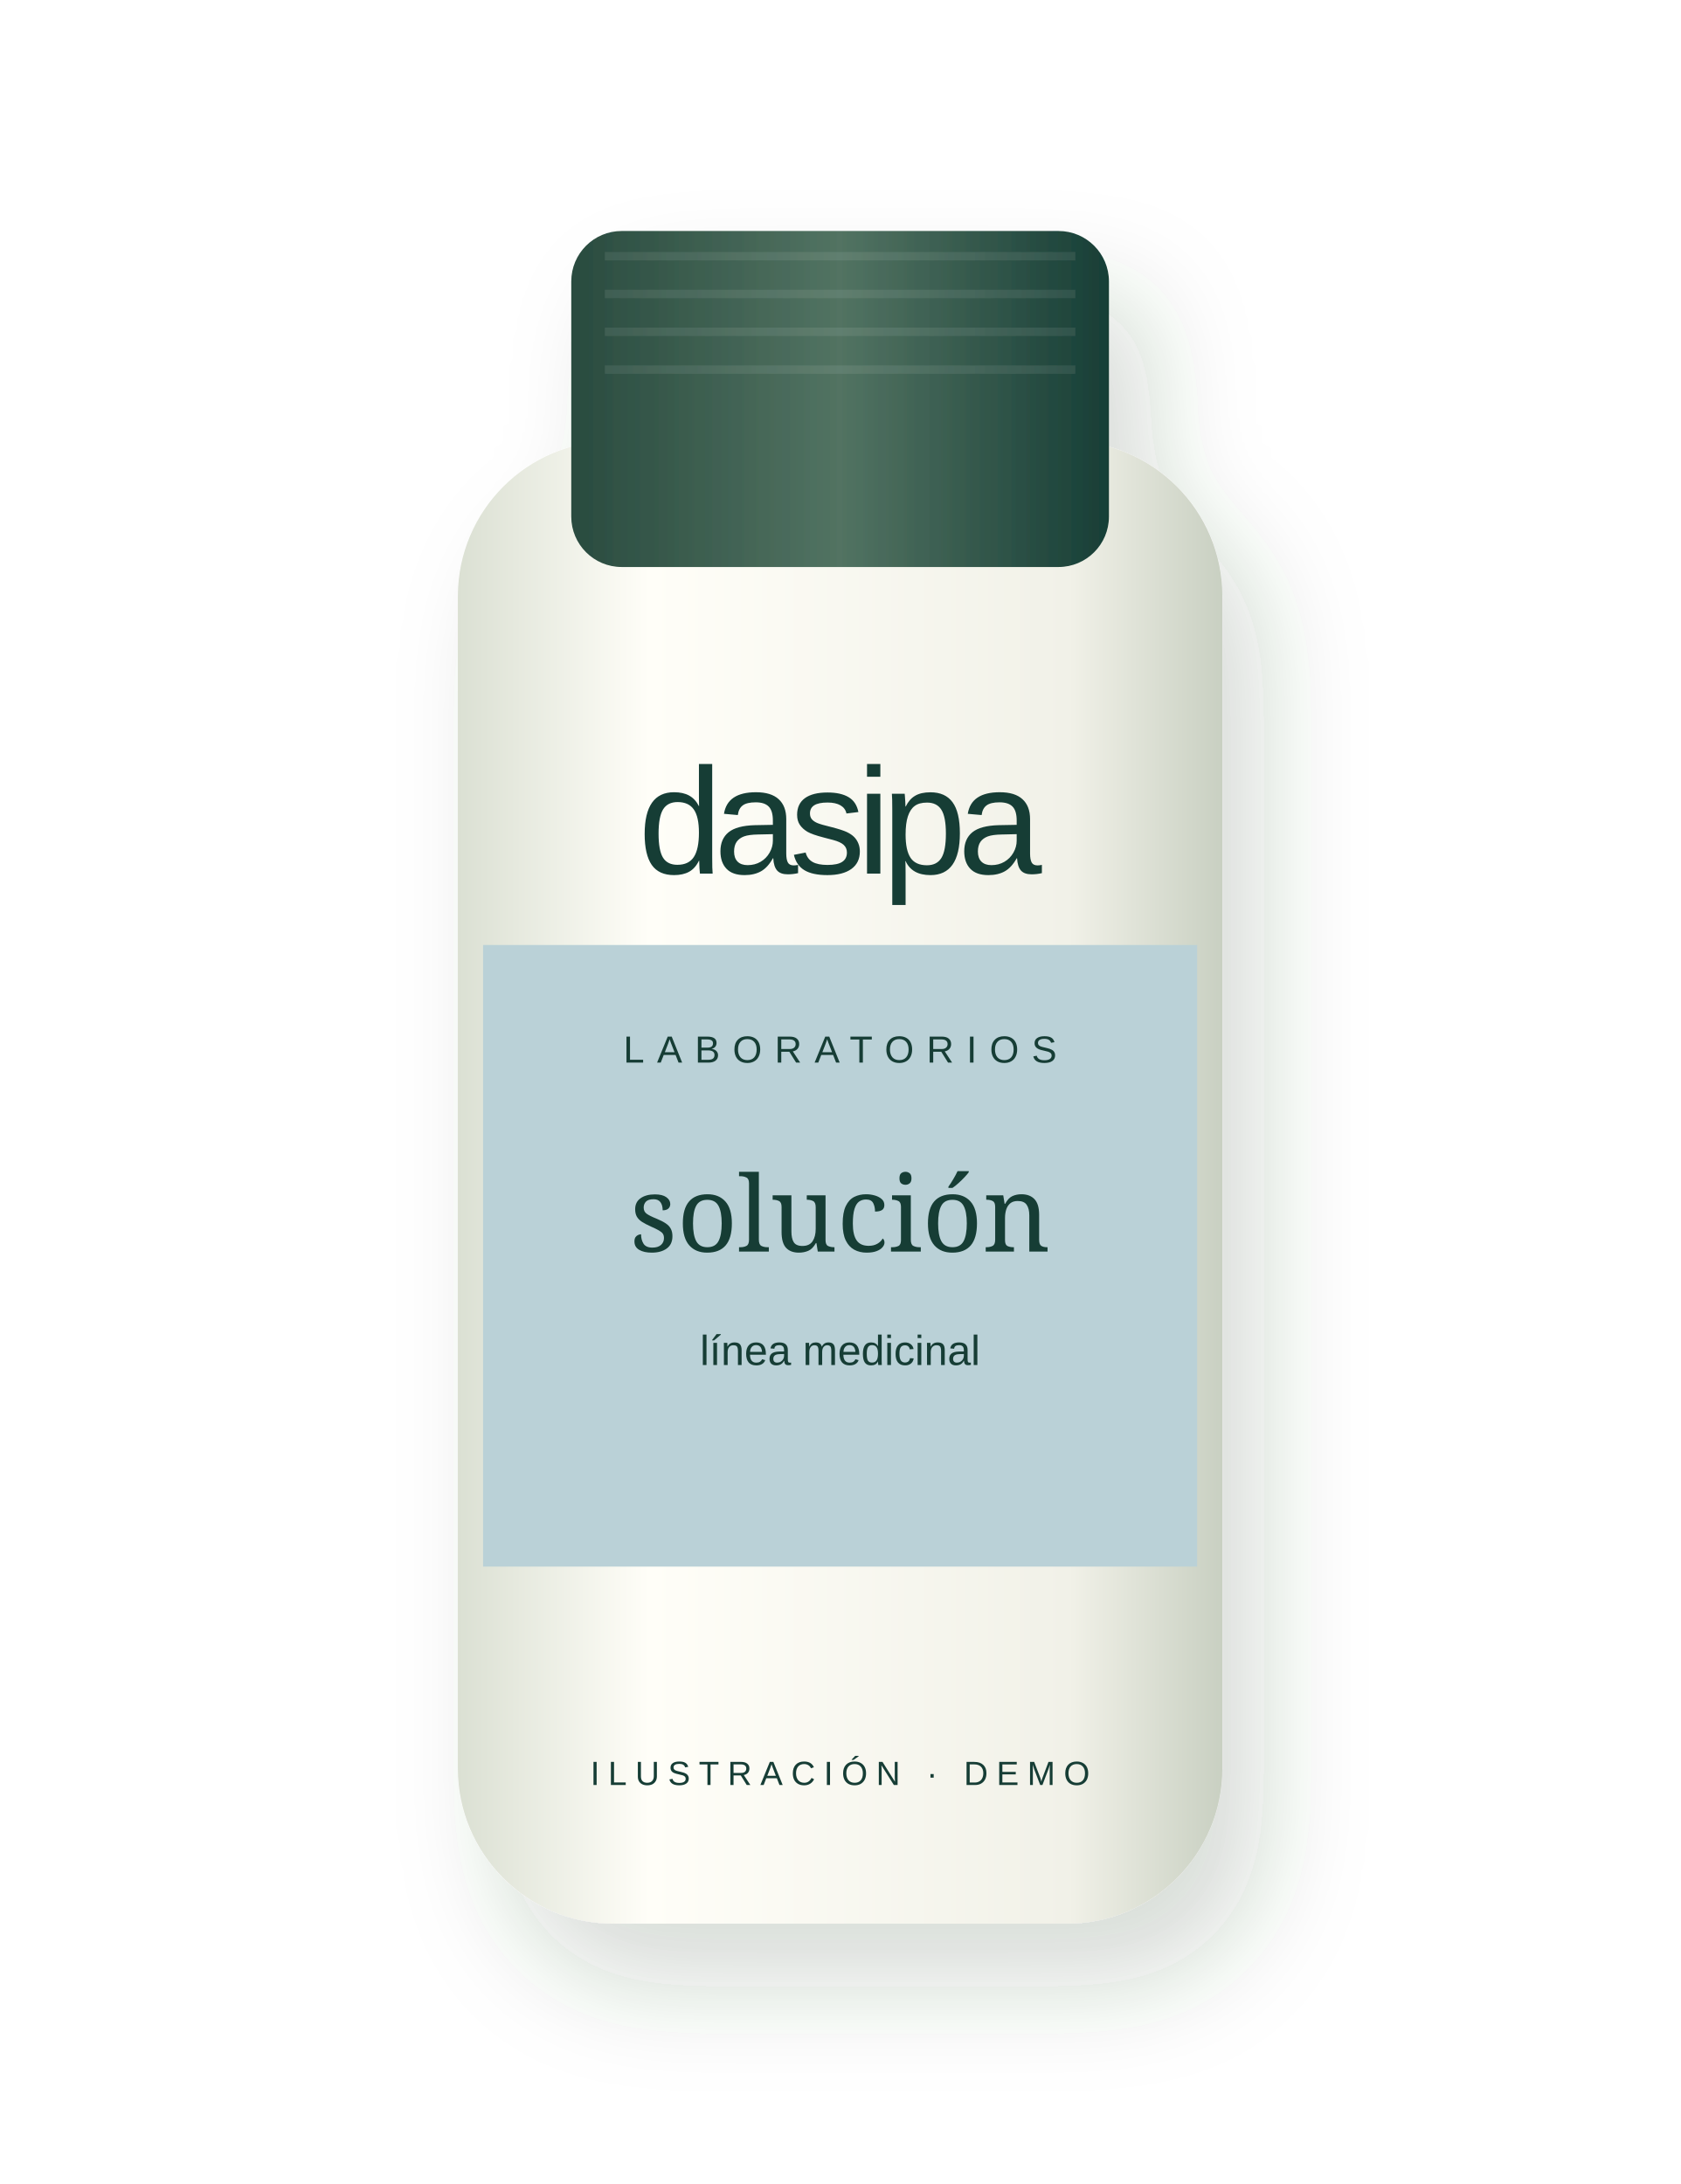
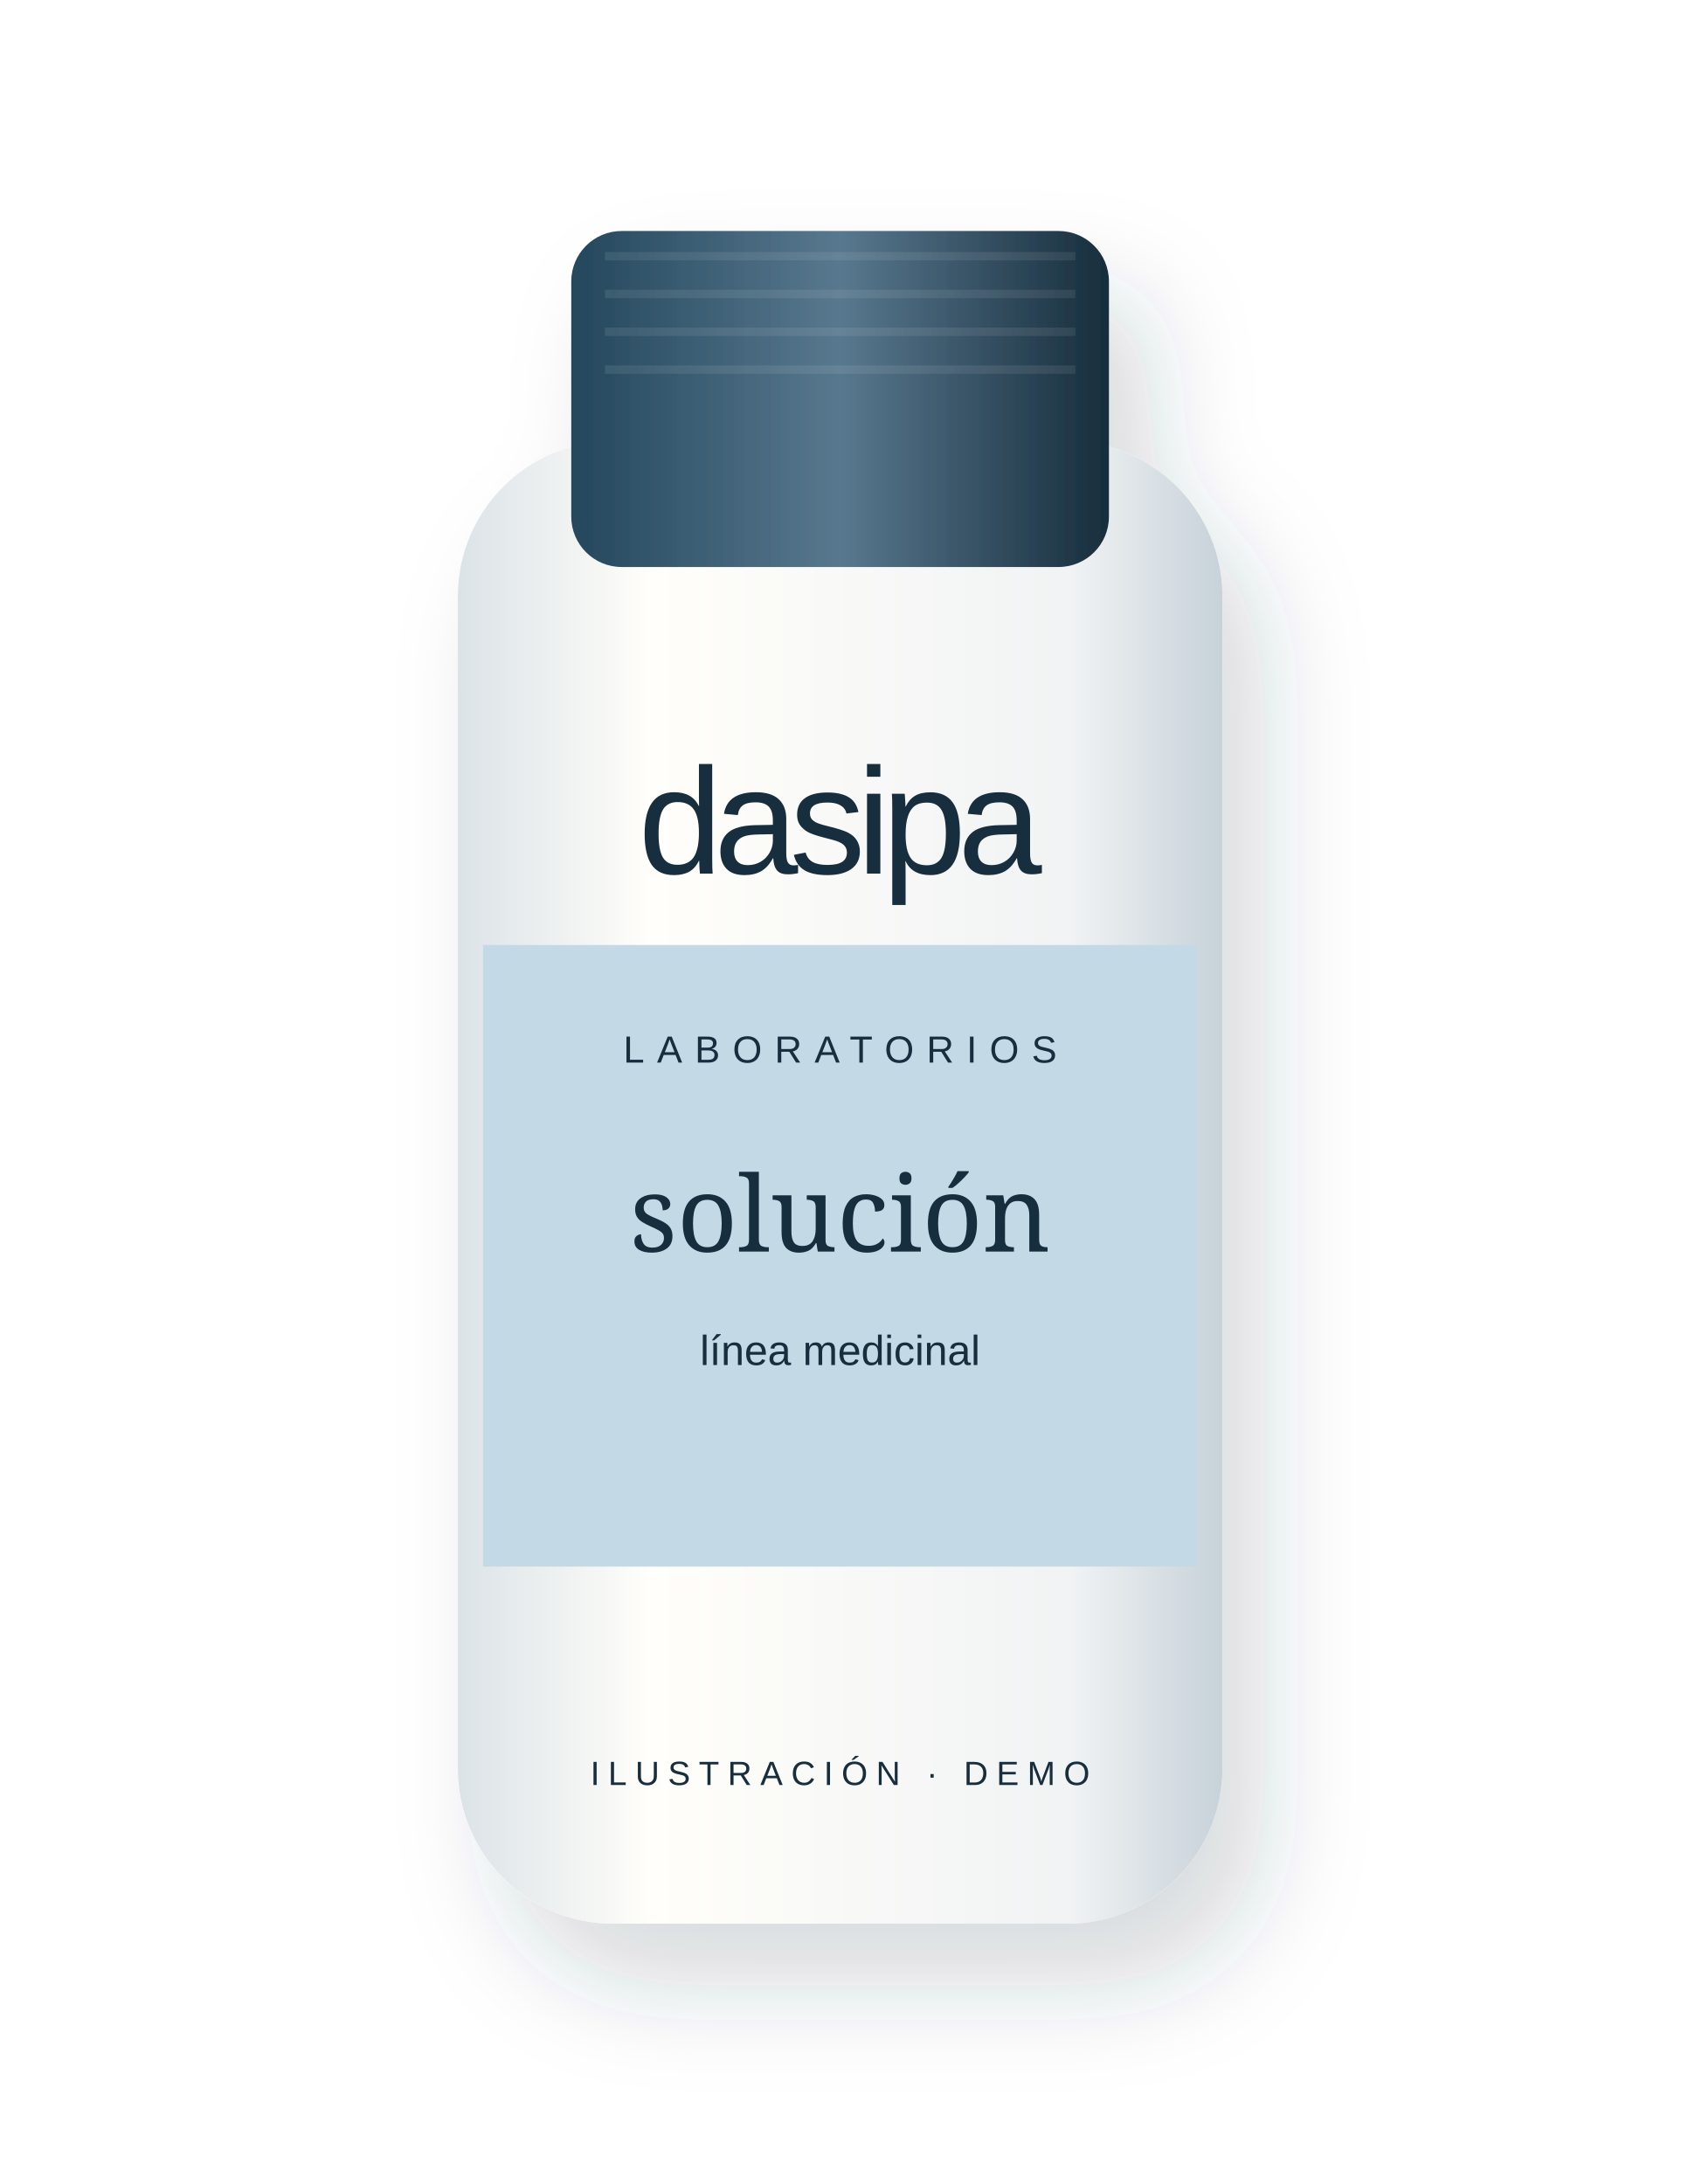
<svg xmlns="http://www.w3.org/2000/svg" width="400" height="520" viewBox="0 0 400 520">
  <defs>
    <linearGradient id="b">
-       <stop stop-color="#dbe0d3" />
-       <stop offset=".25" stop-color="#fffef8" />
-       <stop offset=".8" stop-color="#f1f1e8" />
-       <stop offset="1" stop-color="#c9d0c2" />
+       <stop stop-color="#dce3e7" />
+       <stop offset=".25" stop-color="#fffefa" />
+       <stop offset=".8" stop-color="#f1f3f4" />
+       <stop offset="1" stop-color="#c7d2d9" />
    </linearGradient>
    <linearGradient id="c">
-       <stop stop-color="#294b3f" />
-       <stop offset=".5" stop-color="#527362" />
-       <stop offset="1" stop-color="#173e36" />
+       <stop stop-color="#24475c" />
+       <stop offset=".5" stop-color="#58788e" />
+       <stop offset="1" stop-color="#172d3c" />
    </linearGradient>
    <filter id="s" x="-50%" y="-50%" width="200%" height="220%">
-       <feDropShadow dx="10" dy="15" stdDeviation="12" flood-color="#27472c" flood-opacity=".18" />
+       <feDropShadow dx="10" dy="15" stdDeviation="12" flood-color="#203d50" flood-opacity=".18" />
    </filter>
  </defs>
  <g filter="url(#s)">
    <rect x="109" y="105" width="182" height="353" rx="37" fill="url(#b)" />
    <rect x="136" y="55" width="128" height="80" rx="12" fill="url(#c)" />
    <path d="M144 61h112M144 70h112M144 79h112M144 88h112" stroke="#ffffff15" stroke-width="2" />
-     <rect x="115" y="225" width="170" height="148" fill="#bad1d7" />
-     <g text-anchor="middle" fill="#173e36" font-family="Arial, sans-serif">
+     <rect x="115" y="225" width="170" height="148" fill="#c4d9e6" />
+     <g text-anchor="middle" fill="#172d3c" font-family="Arial, sans-serif">
      <text x="200" y="208" font-size="36" letter-spacing="-2">dasipa</text>
      <text x="200" y="253" font-size="9" letter-spacing="3">LABORATORIOS</text>
      <text x="200" y="298" font-family="Georgia, serif" font-size="25">solución</text>
      <text x="200" y="325" font-size="10">línea medicinal</text>
      <text x="200" y="425" font-size="8" letter-spacing="2">ILUSTRACIÓN · DEMO</text>
    </g>
  </g>
</svg>
